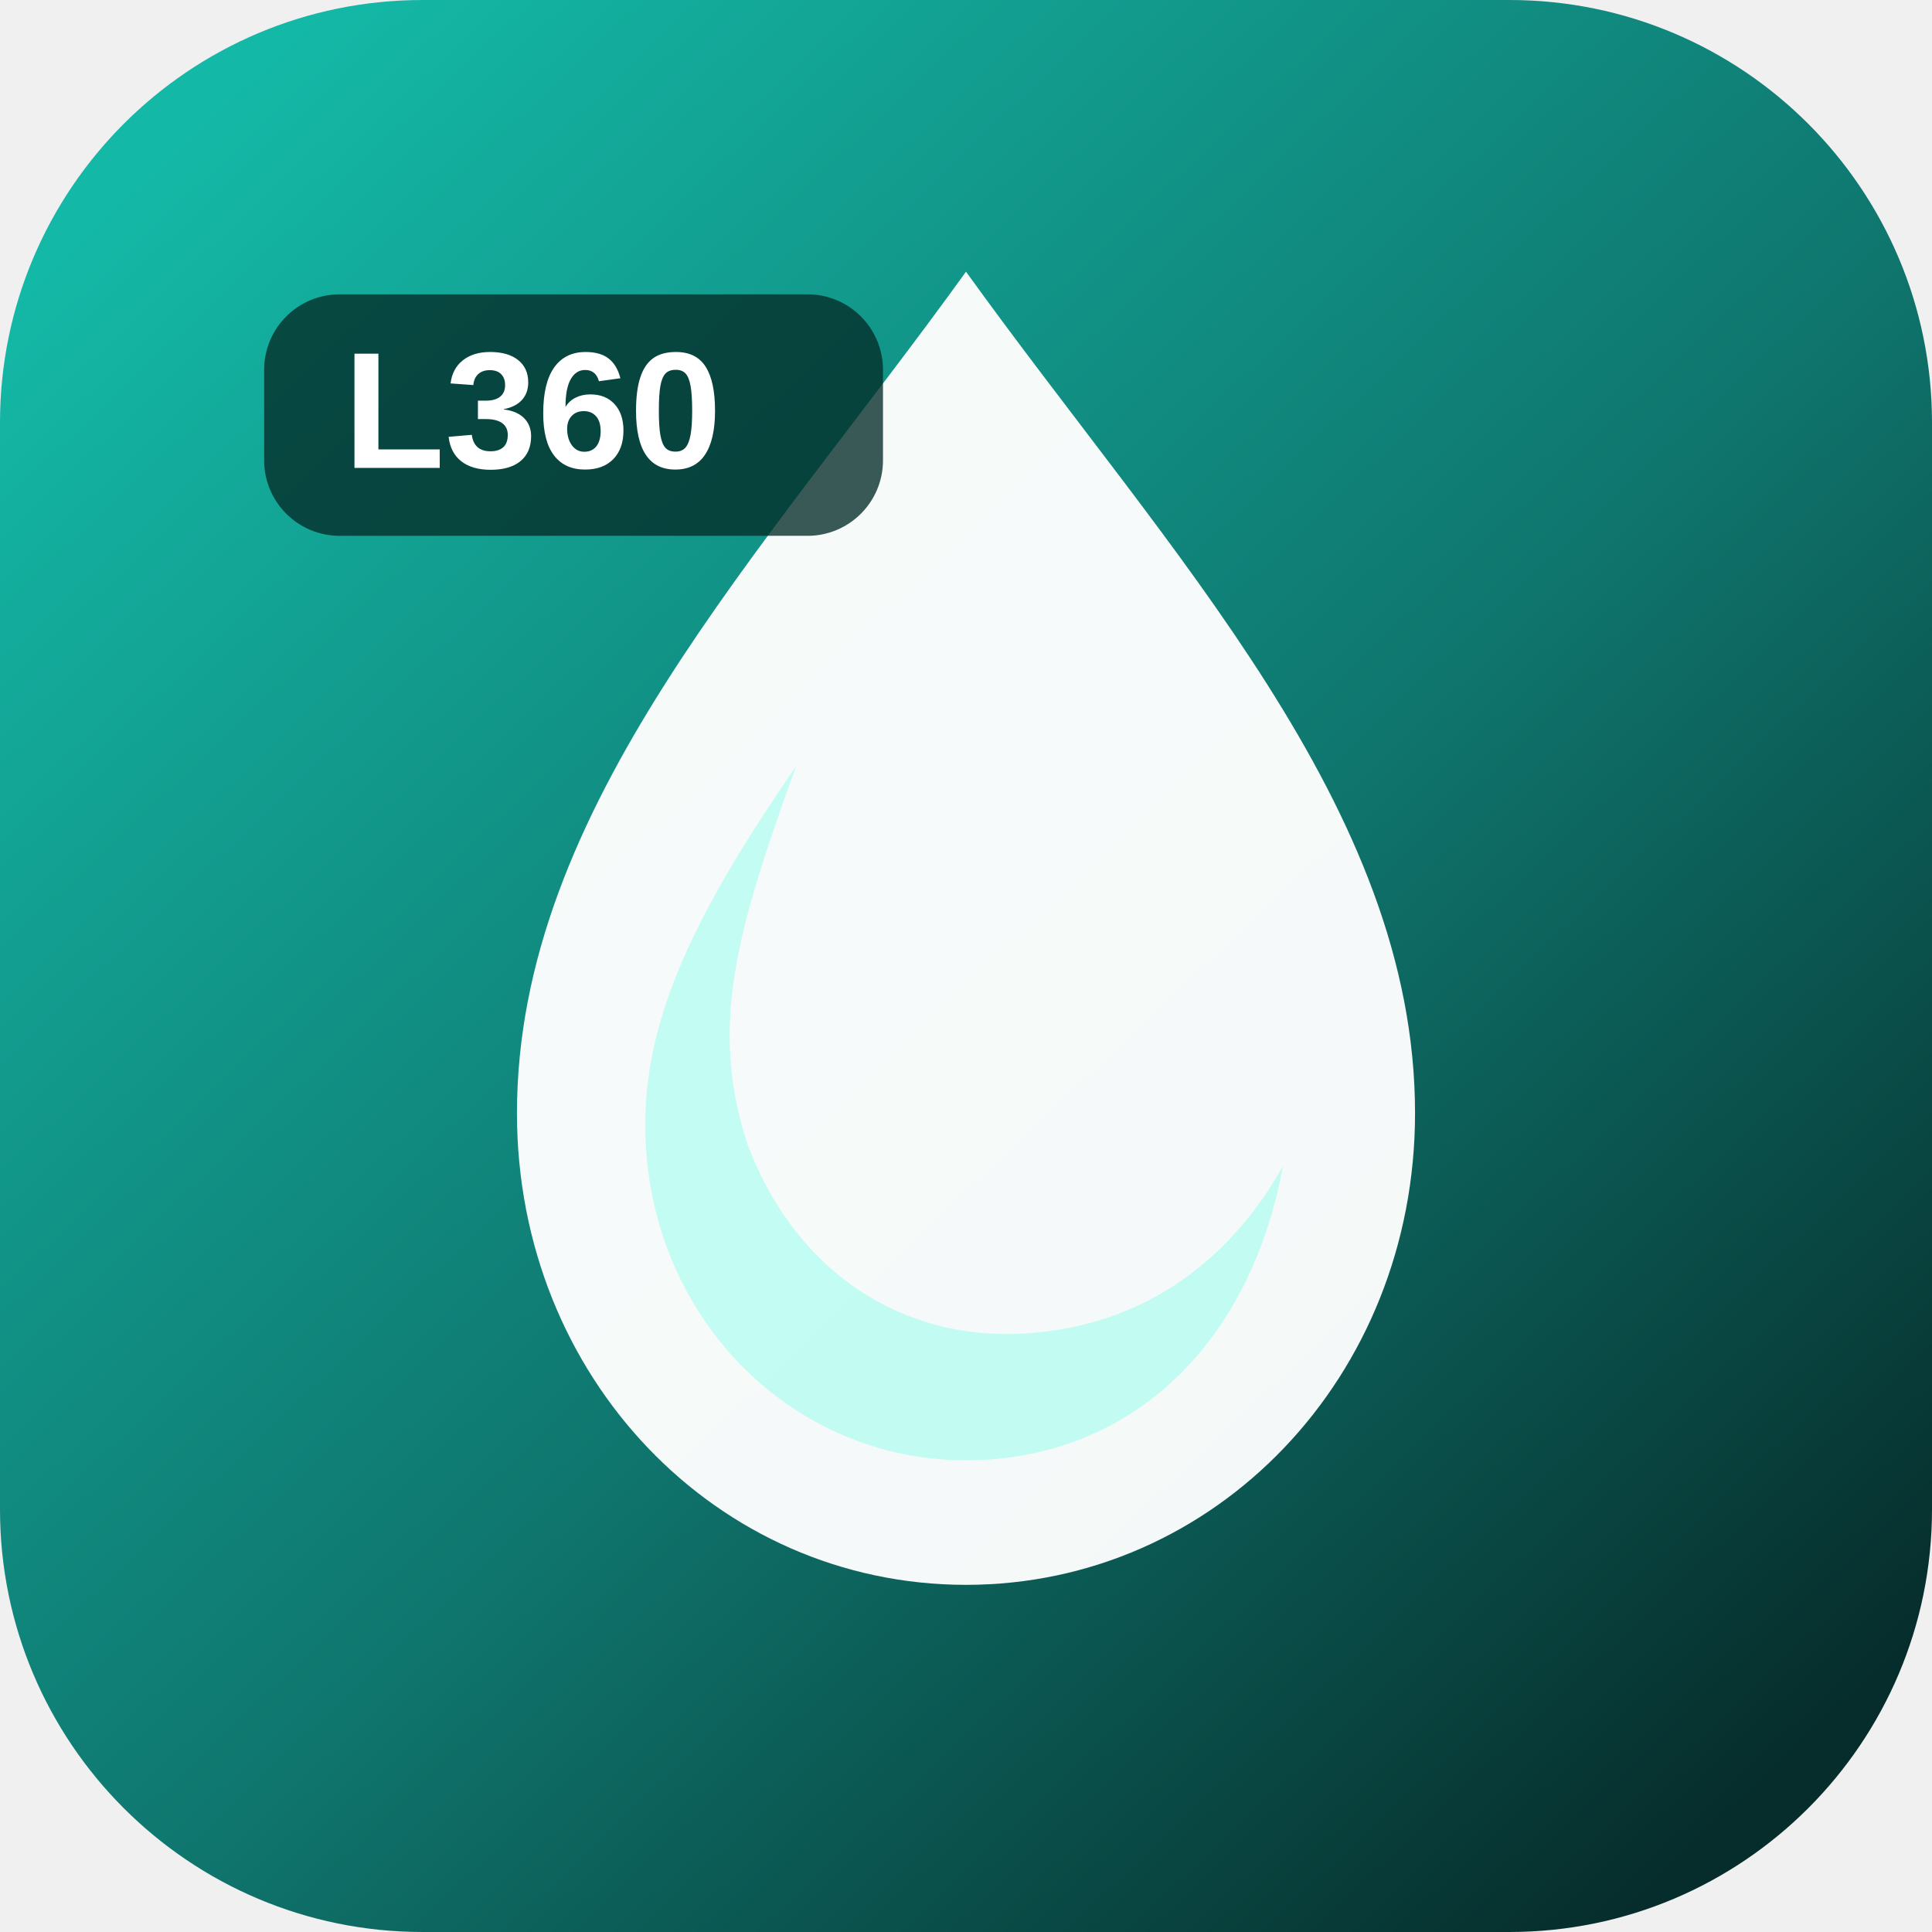
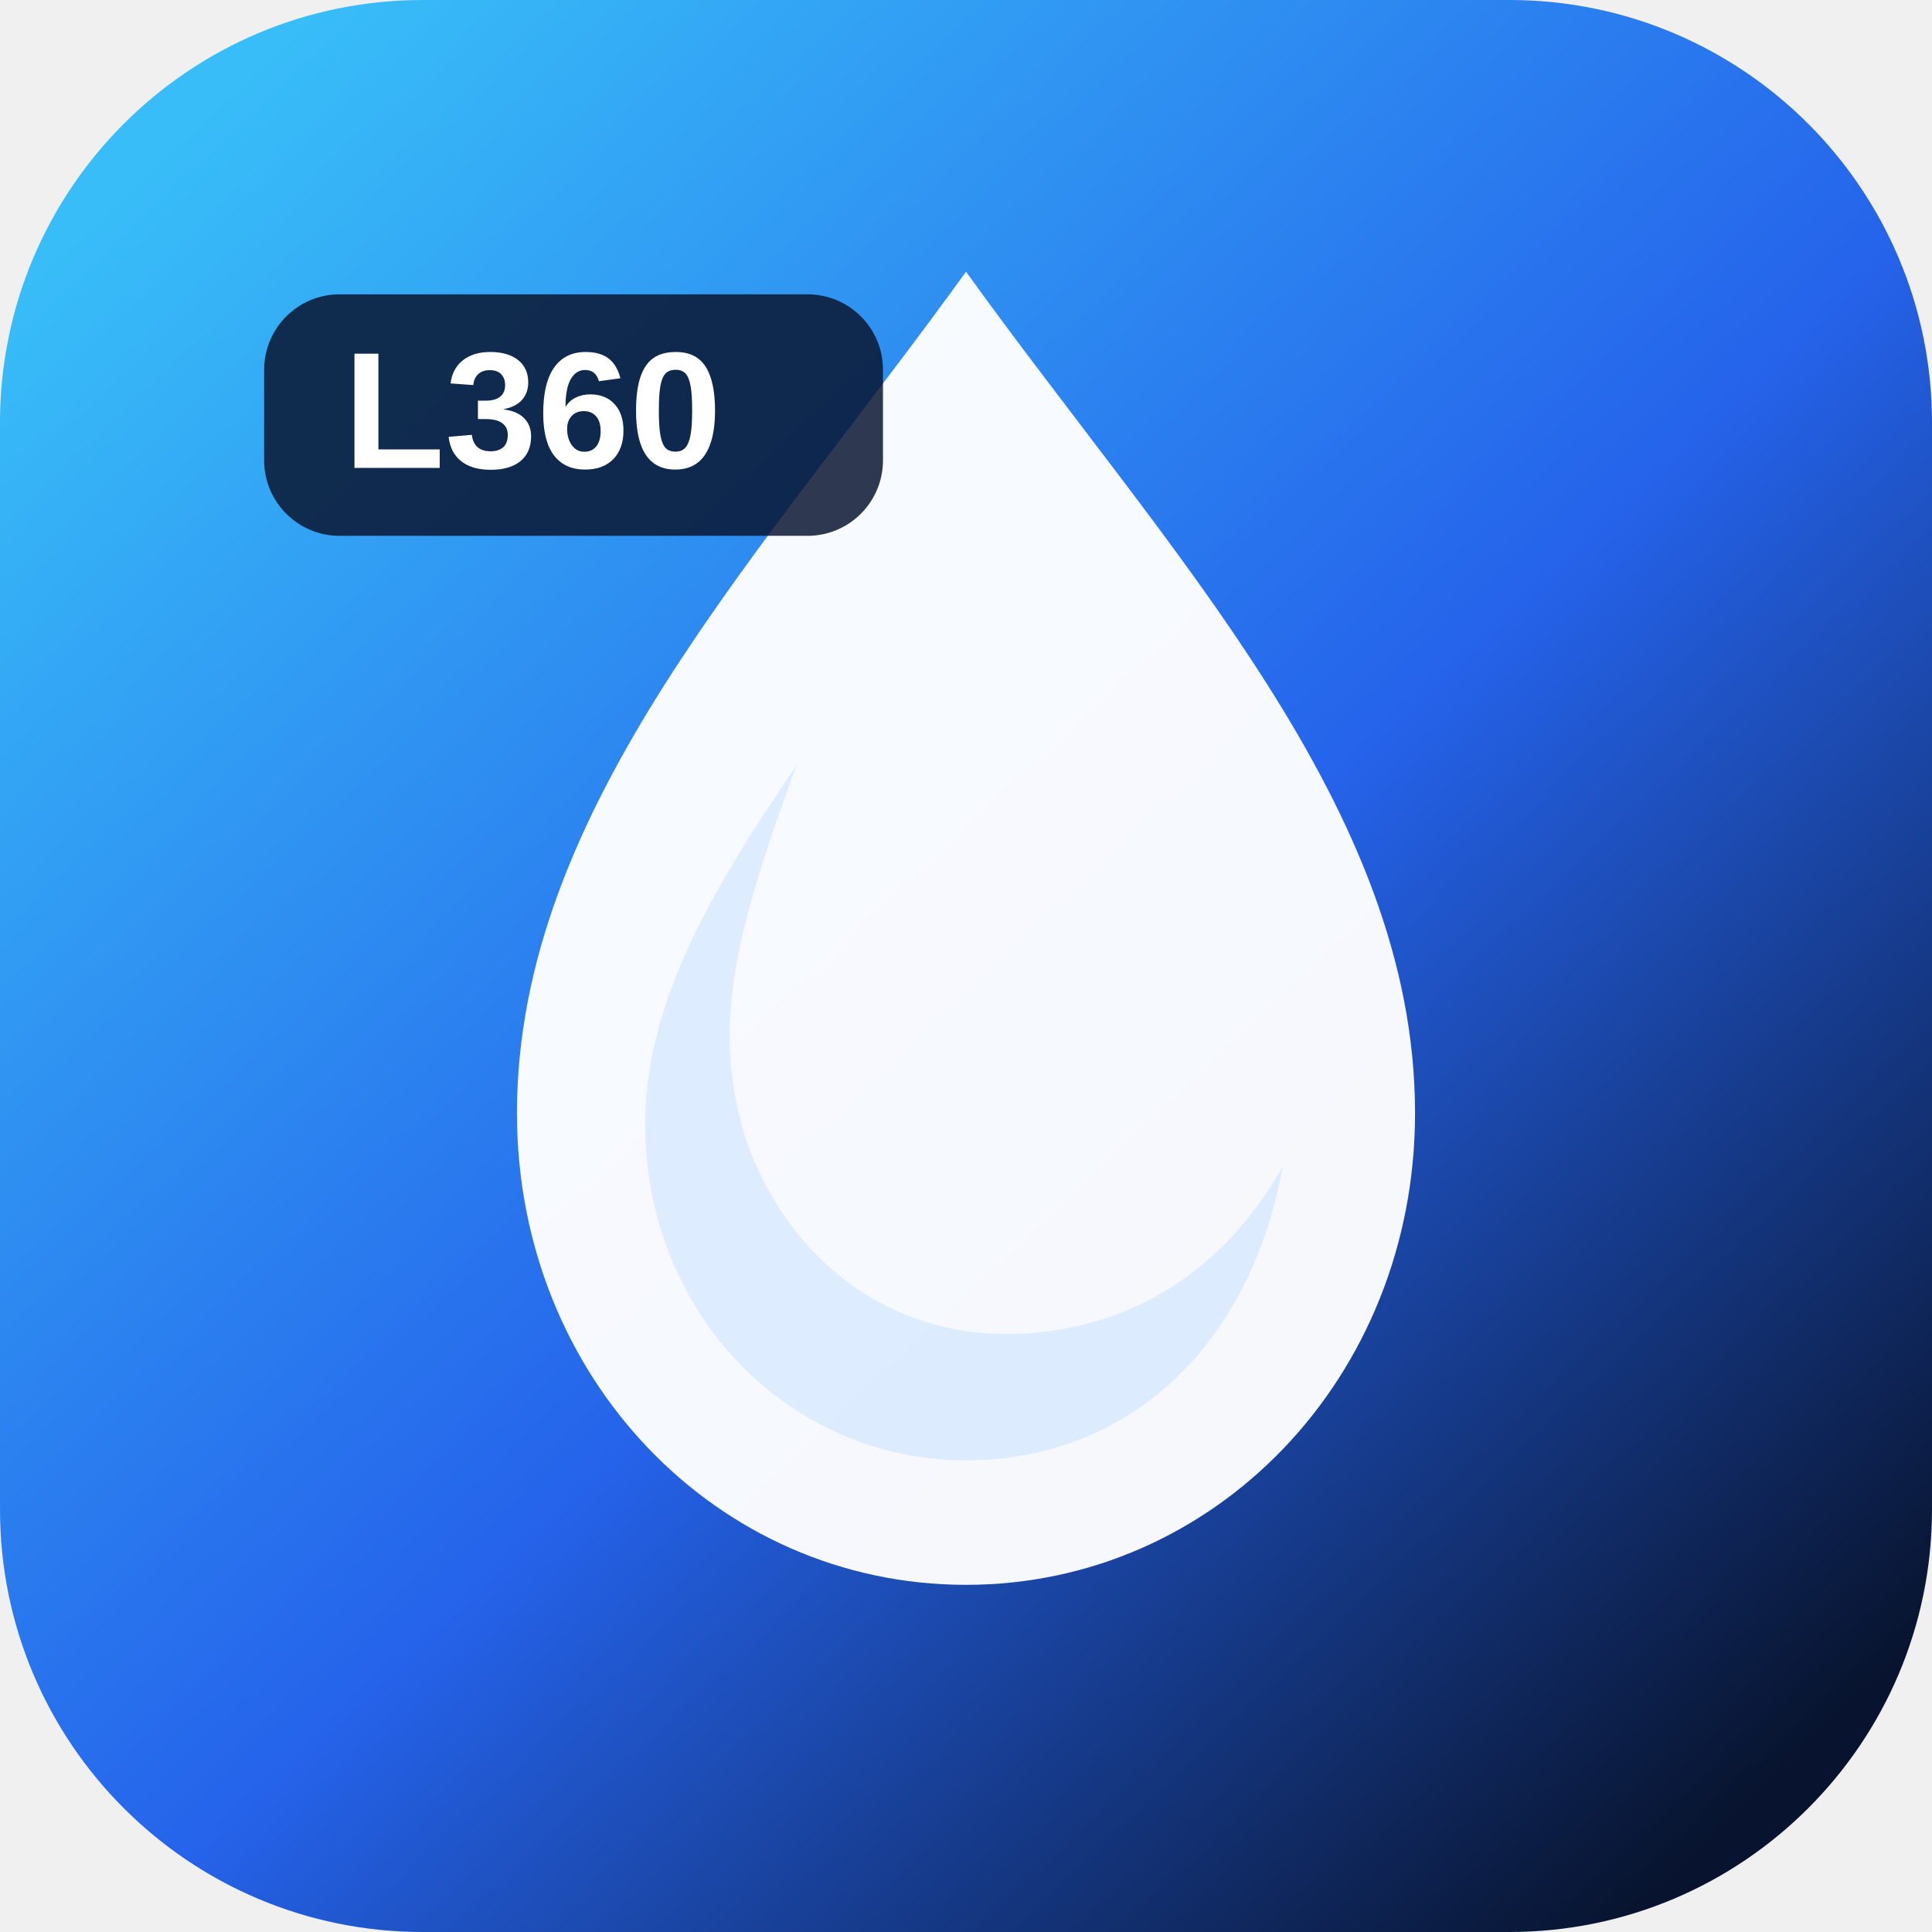
<svg xmlns="http://www.w3.org/2000/svg" viewBox="0 0 512 512" role="img" aria-label="Lavador 360">
  <defs>
    <linearGradient id="bg" x1="48" y1="36" x2="464" y2="476" gradientUnits="userSpaceOnUse">
-       <stop stop-color="#14b8a6" />
-       <stop offset=".55" stop-color="#0f766e" />
-       <stop offset="1" stop-color="#062d2b" />
+       <stop stop-color="#38bdf8" />
+       <stop offset=".55" stop-color="#2563eb" />
+       <stop offset="1" stop-color="#08142f" />
    </linearGradient>
  </defs>
  <rect width="512" height="512" rx="112" fill="url(#bg)" />
  <path d="M256 72c54 75 119 142 119 223 0 70-53 125-119 125s-119-55-119-125c0-81 65-148 119-223z" fill="#fff" opacity=".96" />
-   <path d="M198 303c13 35 43 54 78 50 28-3 50-19 64-44-9 49-42 78-84 78-47 0-85-39-85-89 0-31 16-60 40-95-16 44-23 69-13 100z" fill="#bdfcf2" opacity=".9" />
-   <rect x="70" y="78" width="164" height="64" rx="20" fill="#042b28" opacity=".78" />
+   <path d="M198 303c13 35 43 54 78 50 28-3 50-19 64-44-9 49-42 78-84 78-47 0-85-39-85-89 0-31 16-60 40-95-16 44-23 69-13 100z" fill="#dbeafe" opacity=".92" />
+   <rect x="70" y="78" width="164" height="64" rx="20" fill="#08142f" opacity=".84" />
  <text x="91" y="124" fill="#fff" font-family="Arial,Helvetica,sans-serif" font-size="44" font-weight="800">L360</text>
</svg>
